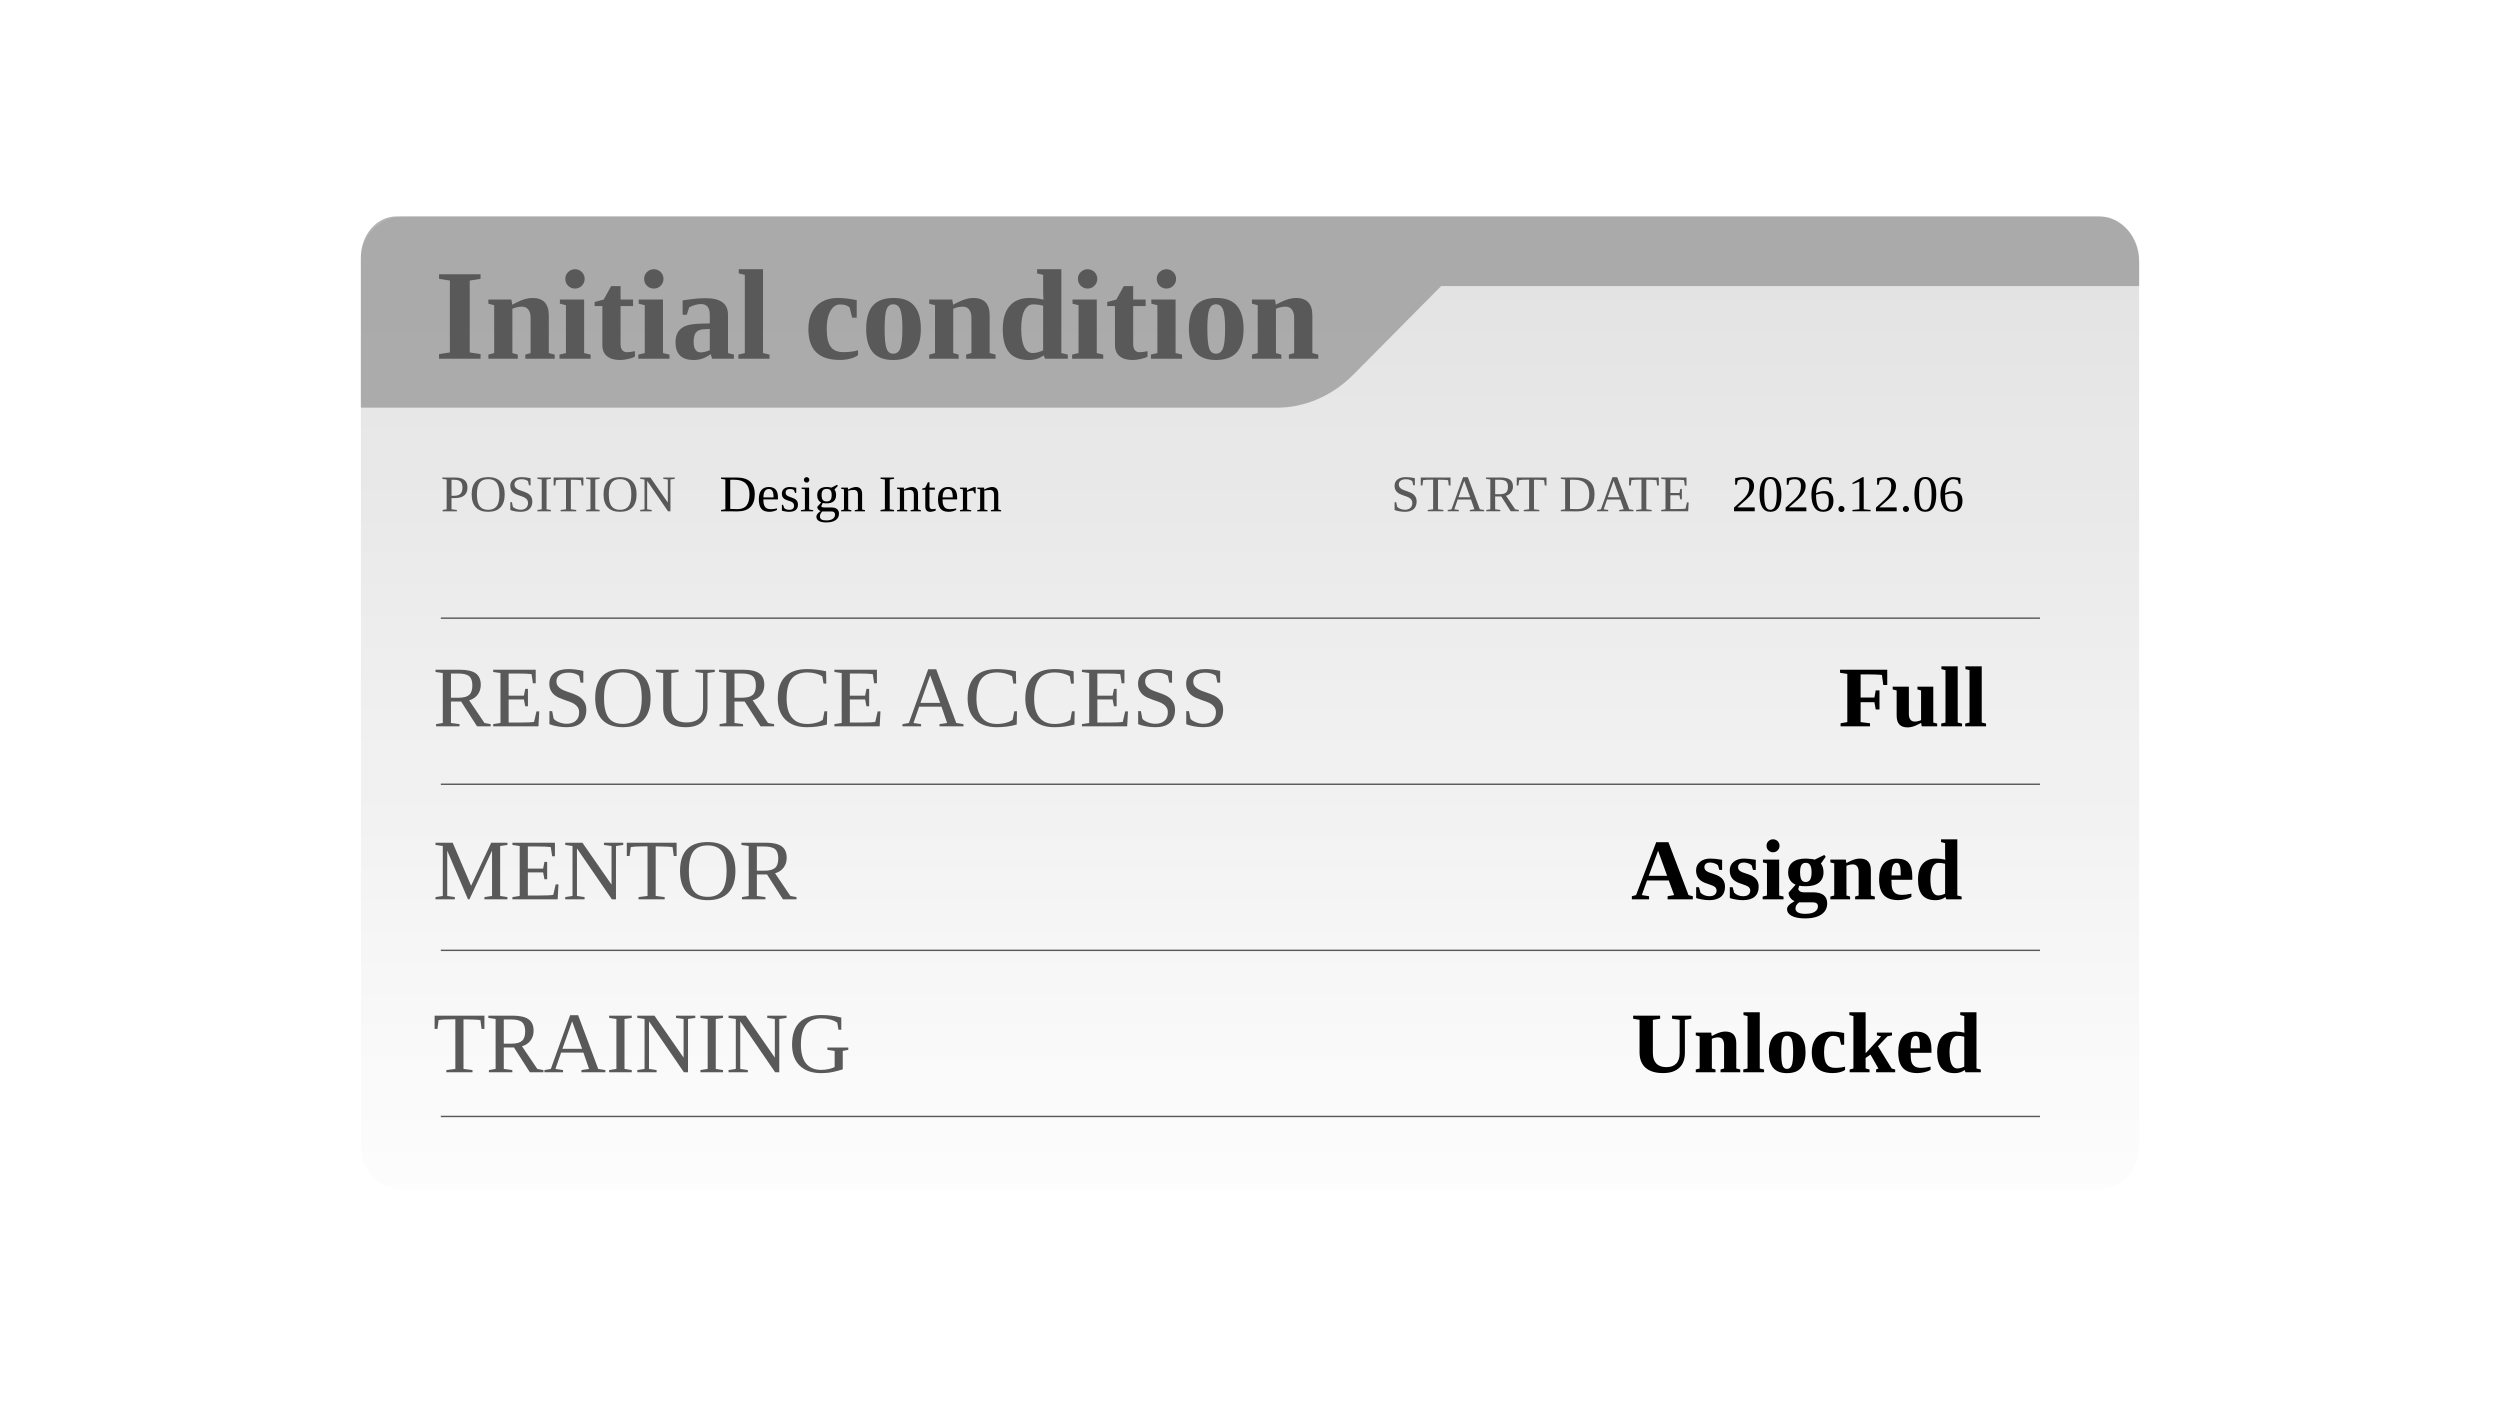
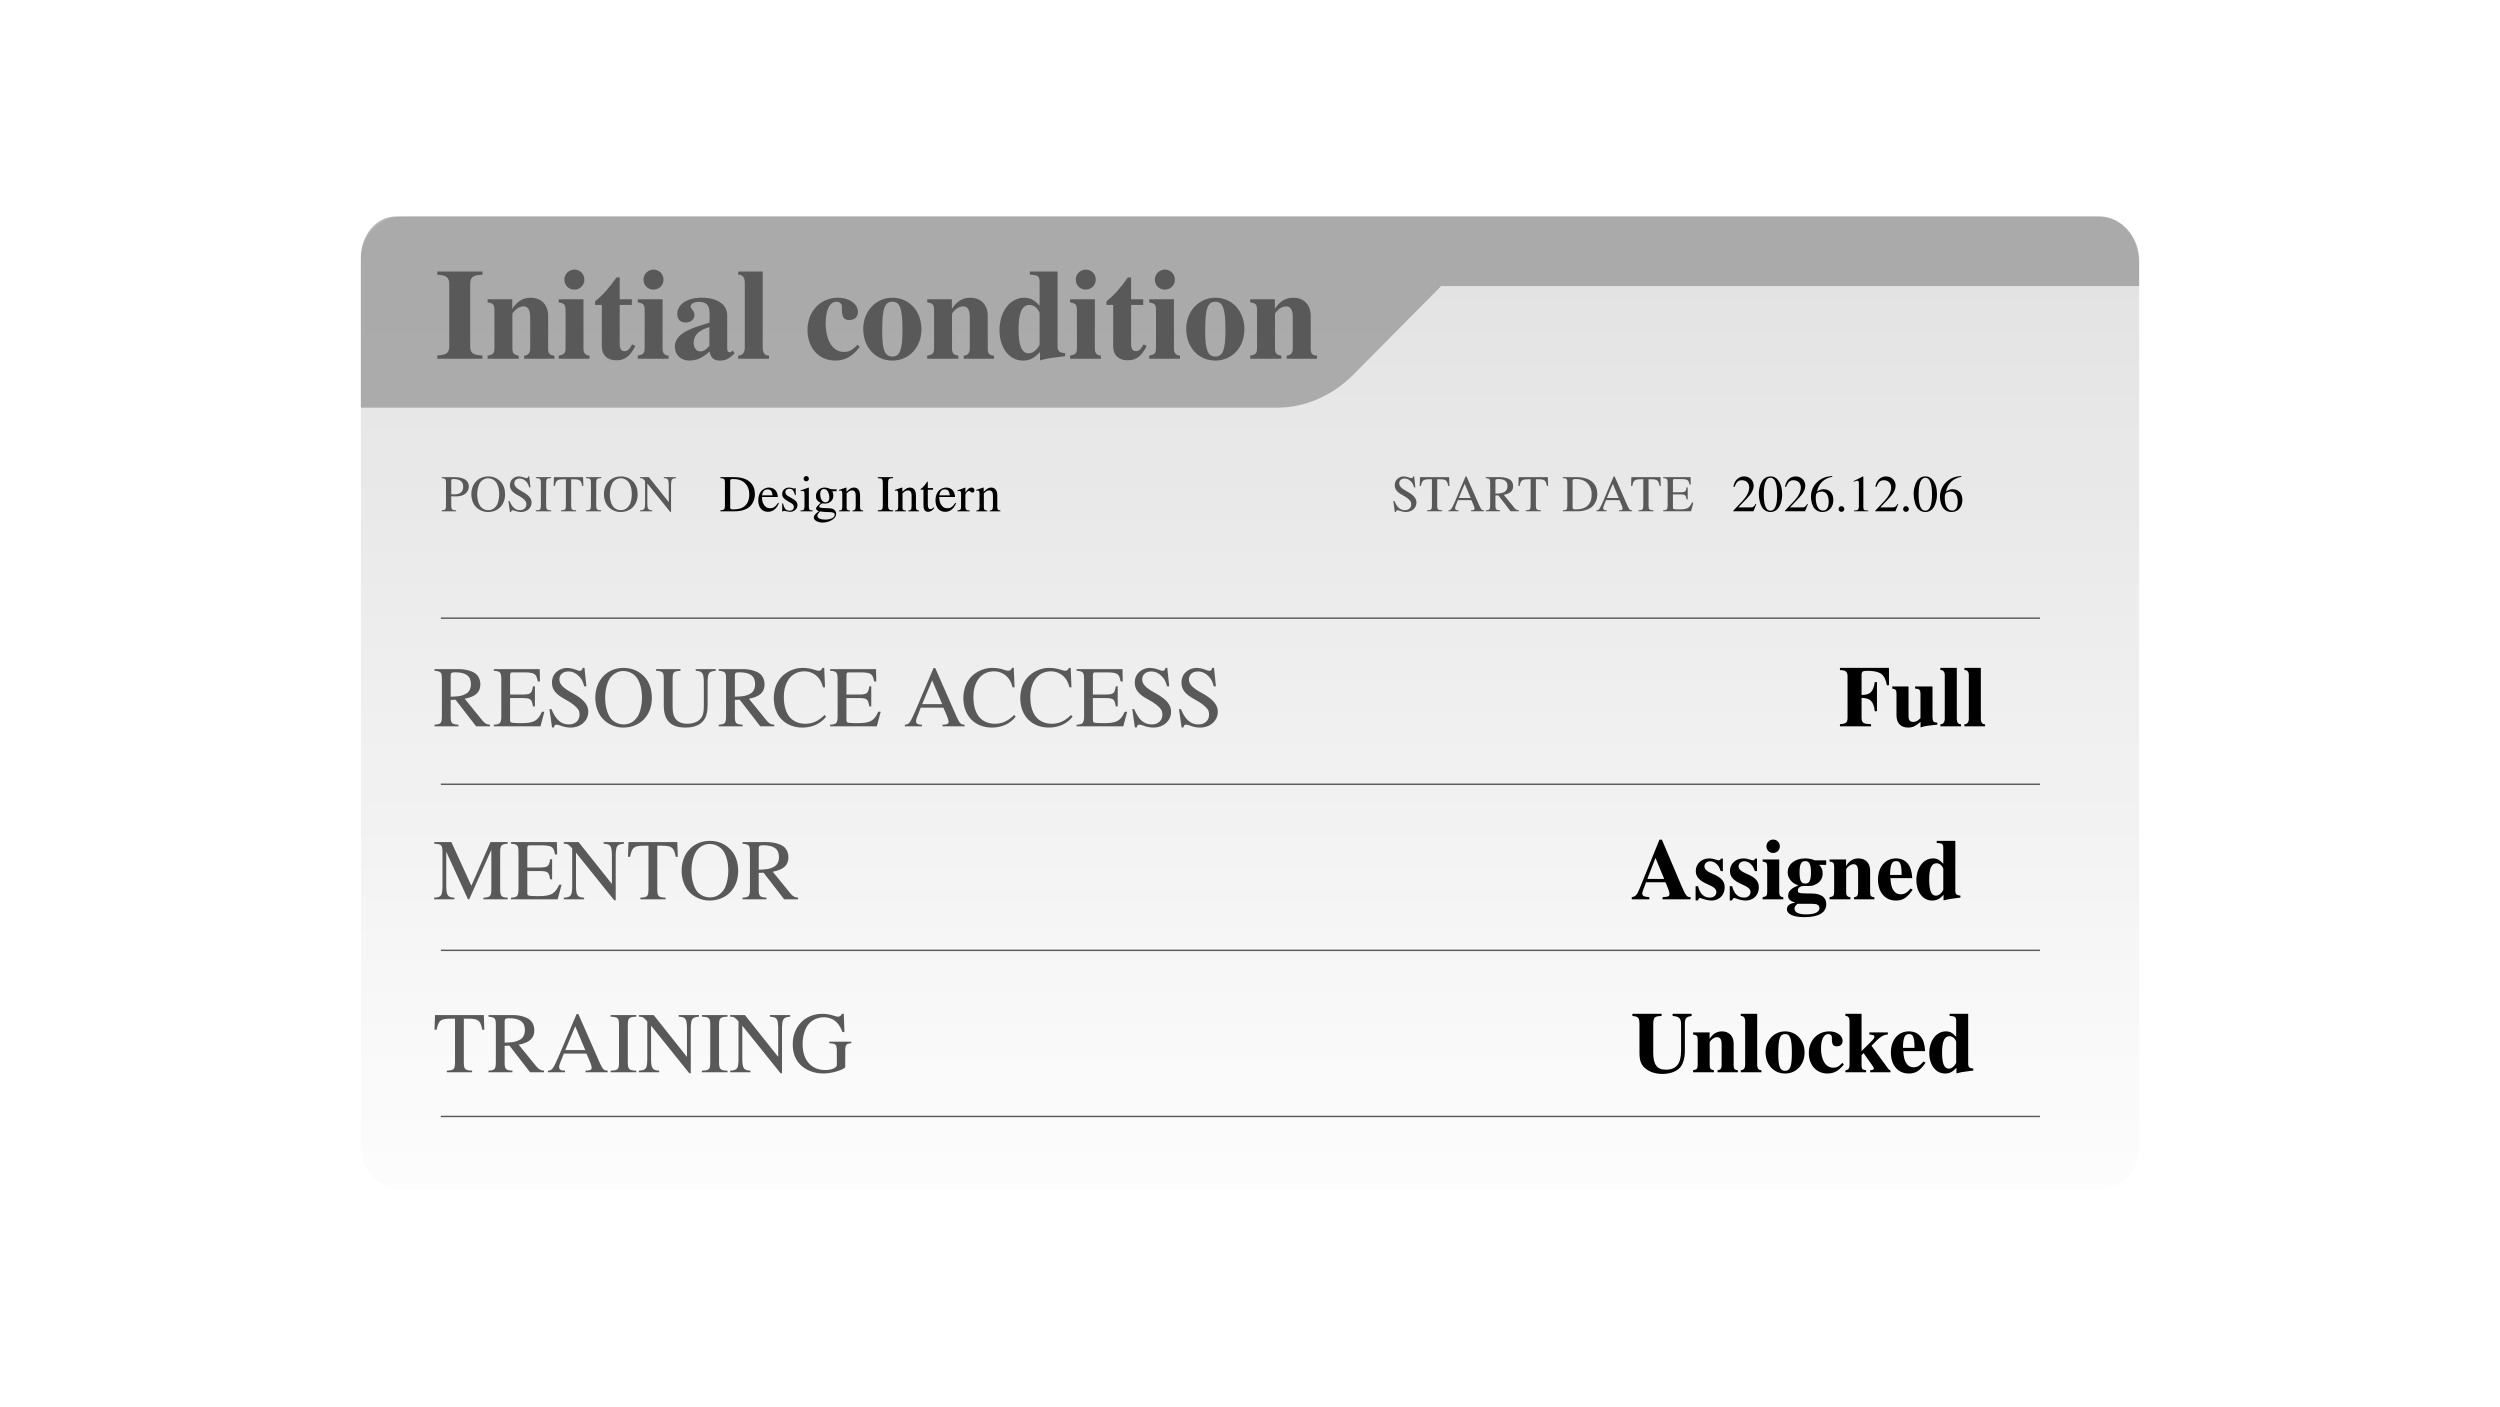
<svg xmlns="http://www.w3.org/2000/svg" viewBox="0 0 1920 1080">
  <defs>
    <style>
      .cls-1 {
-         font-family: 'Times New Roman', Times, serif;
+         font-family: 'IBM Plex Mono', Times, serif;
        font-weight: 600;
      }

      .cls-1, .cls-2 {
        font-size: 66.42px;
      }

      .cls-3, .cls-4, .cls-2 {
        fill: #595959;
      }

      .cls-5 {
        font-size: 39.64px;
      }

      .cls-5, .cls-2 {
-         font-family: 'Times New Roman', Times, serif;
+         font-family: 'IBM Plex Mono', Times, serif;
      }

      .cls-6 {
        fill: url(#_무제_그라디언트_272);
        opacity: .9;
      }

      .cls-7 {
        isolation: isolate;
      }

      .cls-4 {
-         font-family: 'Times New Roman', Times, serif;
+         font-family: 'IBM Plex Mono', Times, serif;
        font-size: 99.1px;
        font-weight: 700;
      }

      .cls-8 {
        letter-spacing: 0em;
      }

      .cls-9 {
        fill: none;
        stroke: #595959;
        stroke-miterlimit: 10;
        stroke-width: 1.1px;
      }

      .cls-10 {
        fill: #848484;
        mix-blend-mode: darken;
        opacity: .6;
      }
    </style>
    <linearGradient id="_무제_그라디언트_272" data-name="무제 그라디언트 272" x1="960" y1="968.72" x2="960" y2="219.3" gradientUnits="userSpaceOnUse">
      <stop offset="0" stop-color="#fff" />
      <stop offset="1" stop-color="#e0e0e0" />
    </linearGradient>
  </defs>
  <g class="cls-7">
    <g id="_레이어_1" data-name="레이어 1">
      <g>
        <rect class="cls-6" x="277.14" y="166.21" width="1365.71" height="747.58" rx="32.59" ry="32.59" />
        <path class="cls-10" d="M1642.86,201.36v18.35h-536.07l-67.17,67.77c-16.38,16.53-37.37,25.63-59.1,25.63H277.14v-115.38c0-17.4,12.18-31.51,27.21-31.51h1308.15c16.76,0,30.35,15.73,30.35,35.14Z" />
        <text class="cls-5" transform="translate(338.56 392.68)">
          <tspan class="cls-3" x="0" y="0">POSITION </tspan>
          <tspan x="214.05" y="0">Design Intern</tspan>
        </text>
        <text class="cls-5" transform="translate(1068.374 392.6768)">
          <tspan class="cls-3" x="0" y="0">START DATE </tspan>
          <tspan x="261.62" y="0">2026.12.06</tspan>
        </text>
        <text class="cls-2" transform="translate(332.58 557.84)">
          <tspan x="0" y="0">RESOURCE ACCESS</tspan>
          <tspan x="0" y="132.84">MENTOR</tspan>
          <tspan x="0" y="265.68">TRAINING</tspan>
        </text>
        <text class="cls-1" transform="translate(1412.016 557.8374)">
          <tspan x="0" y="0">Full</tspan>
          <tspan x="-159.41" y="132.84">Assigned</tspan>
          <tspan x="-159.41" y="265.68">Unlocked</tspan>
        </text>
        <text class="cls-4" transform="translate(333.85 275.52)">Initial condition</text>
        <line class="cls-9" x1="338.56" y1="474.75" x2="1566.7" y2="474.75" />
        <line class="cls-9" x1="338.56" y1="602.31" x2="1566.7" y2="602.31" />
        <line class="cls-9" x1="338.56" y1="729.87" x2="1566.7" y2="729.87" />
        <line class="cls-9" x1="338.56" y1="857.44" x2="1566.7" y2="857.44" />
      </g>
    </g>
  </g>
</svg>
